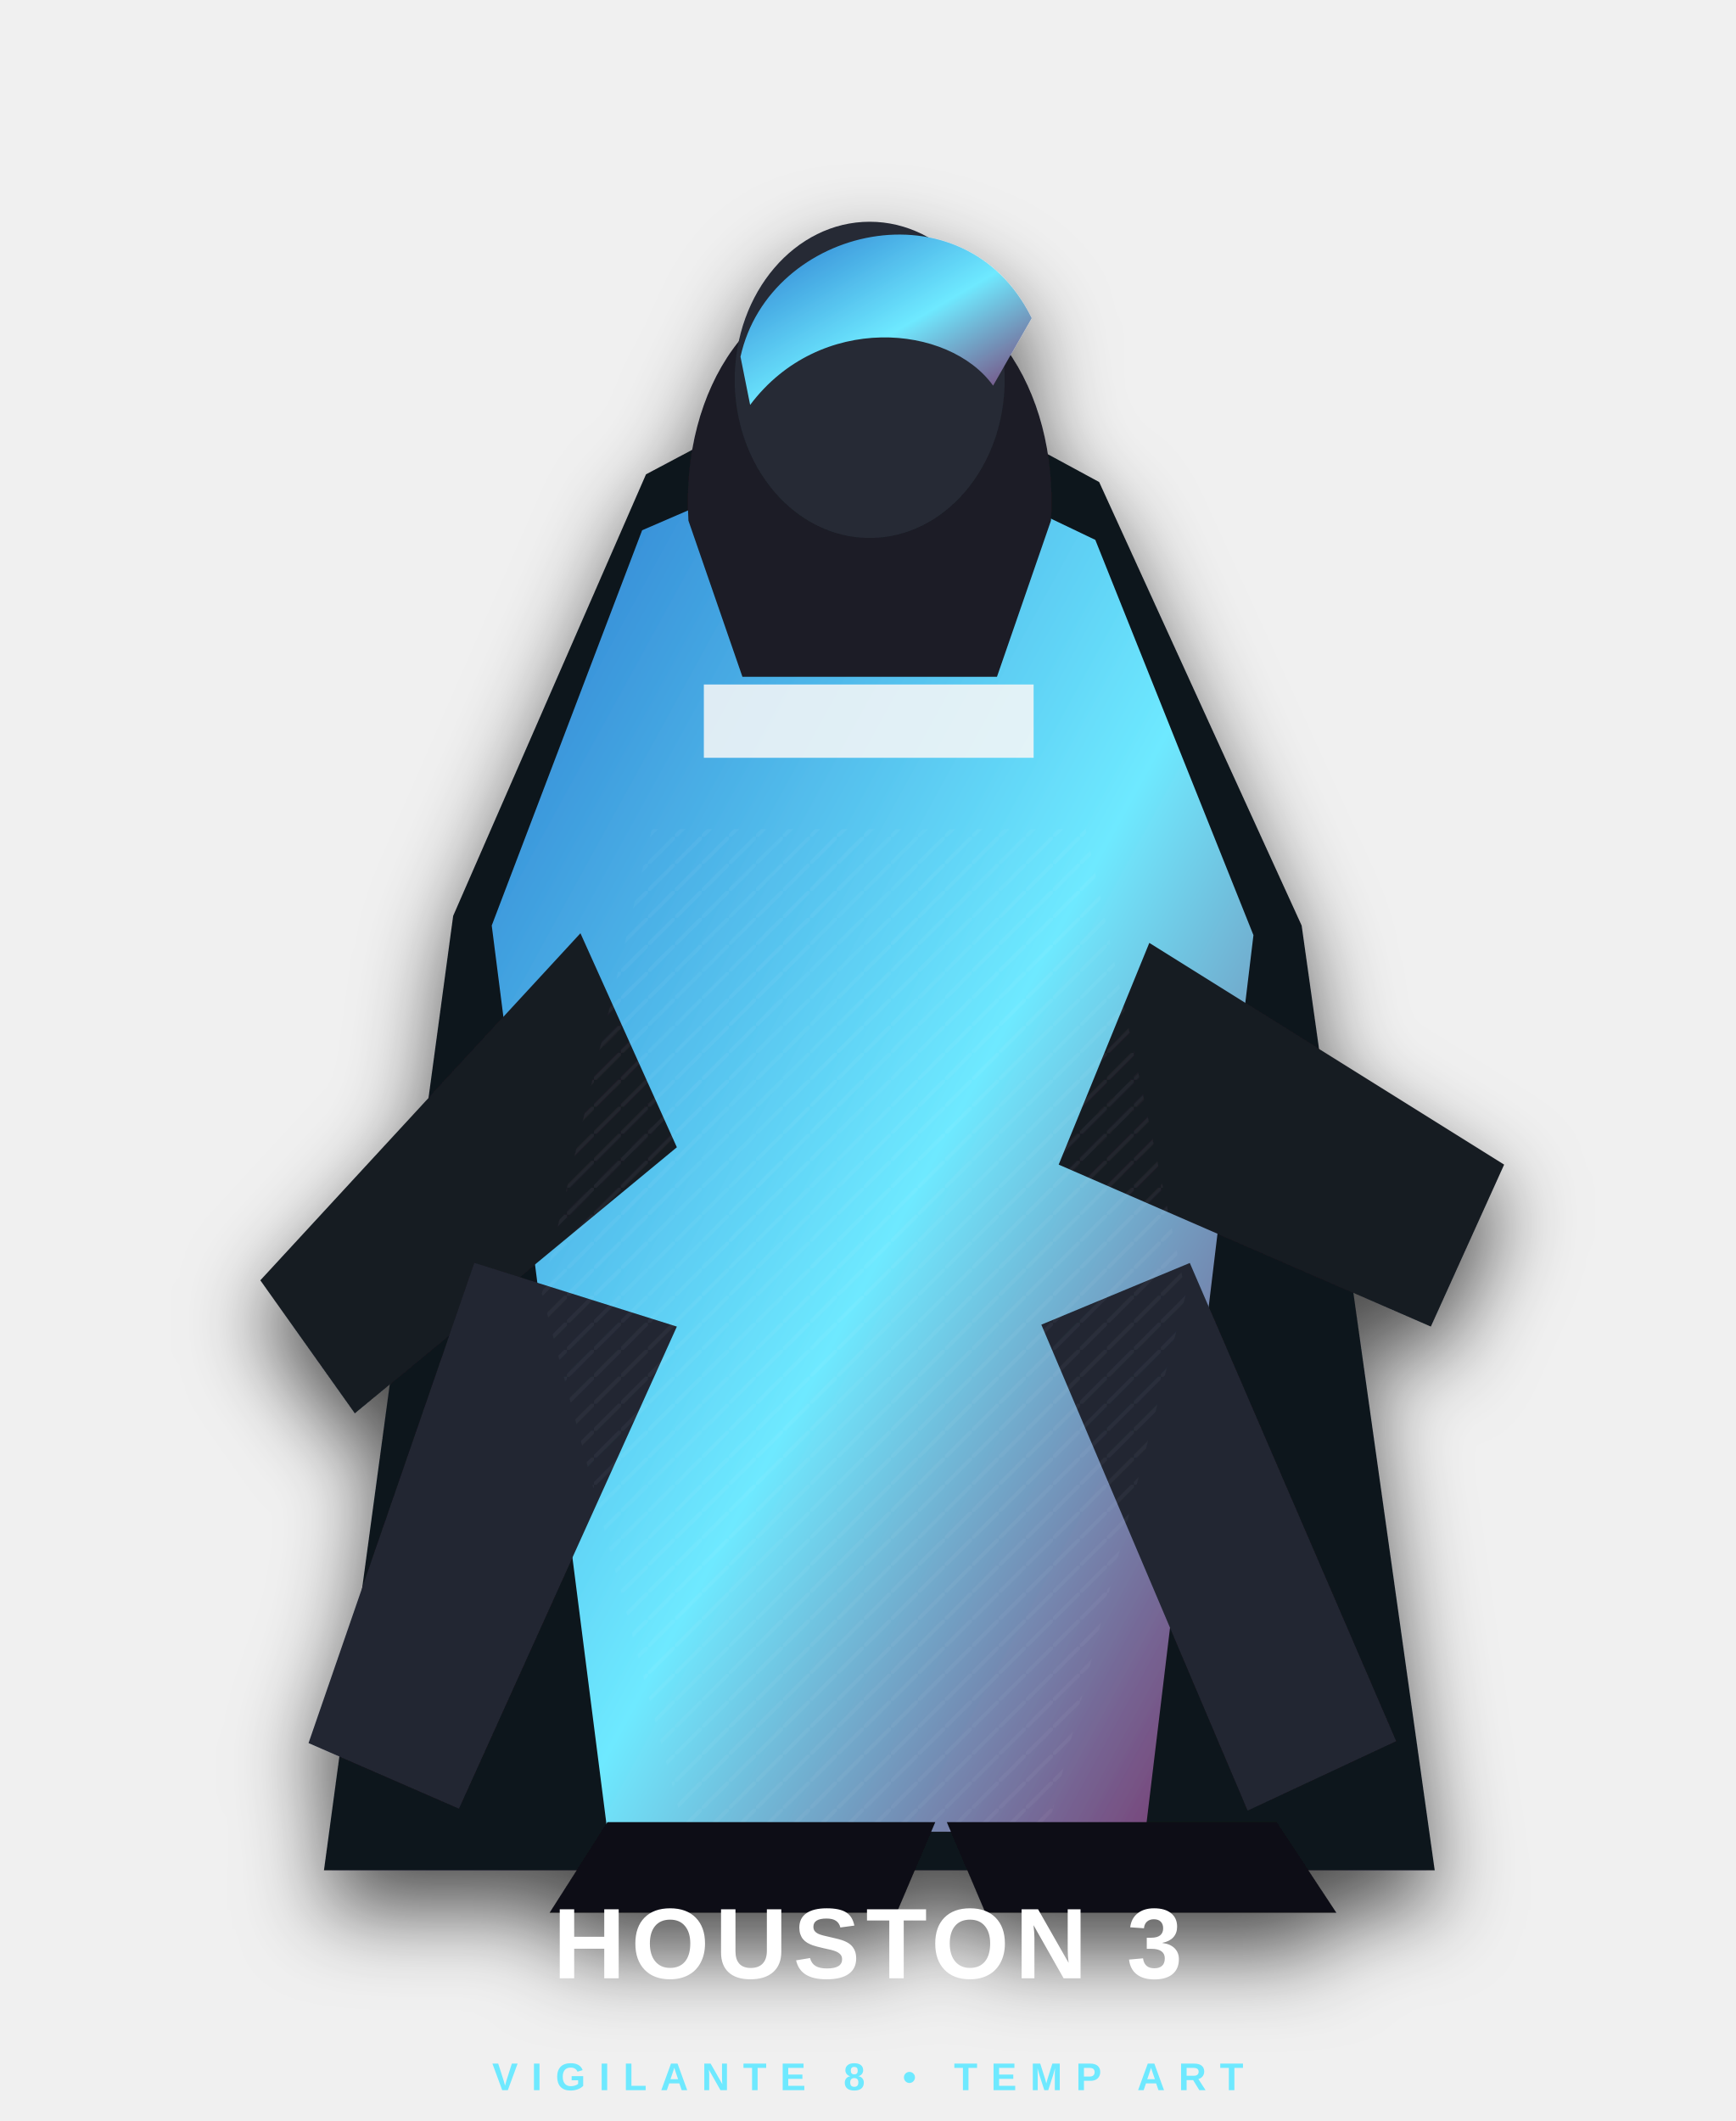
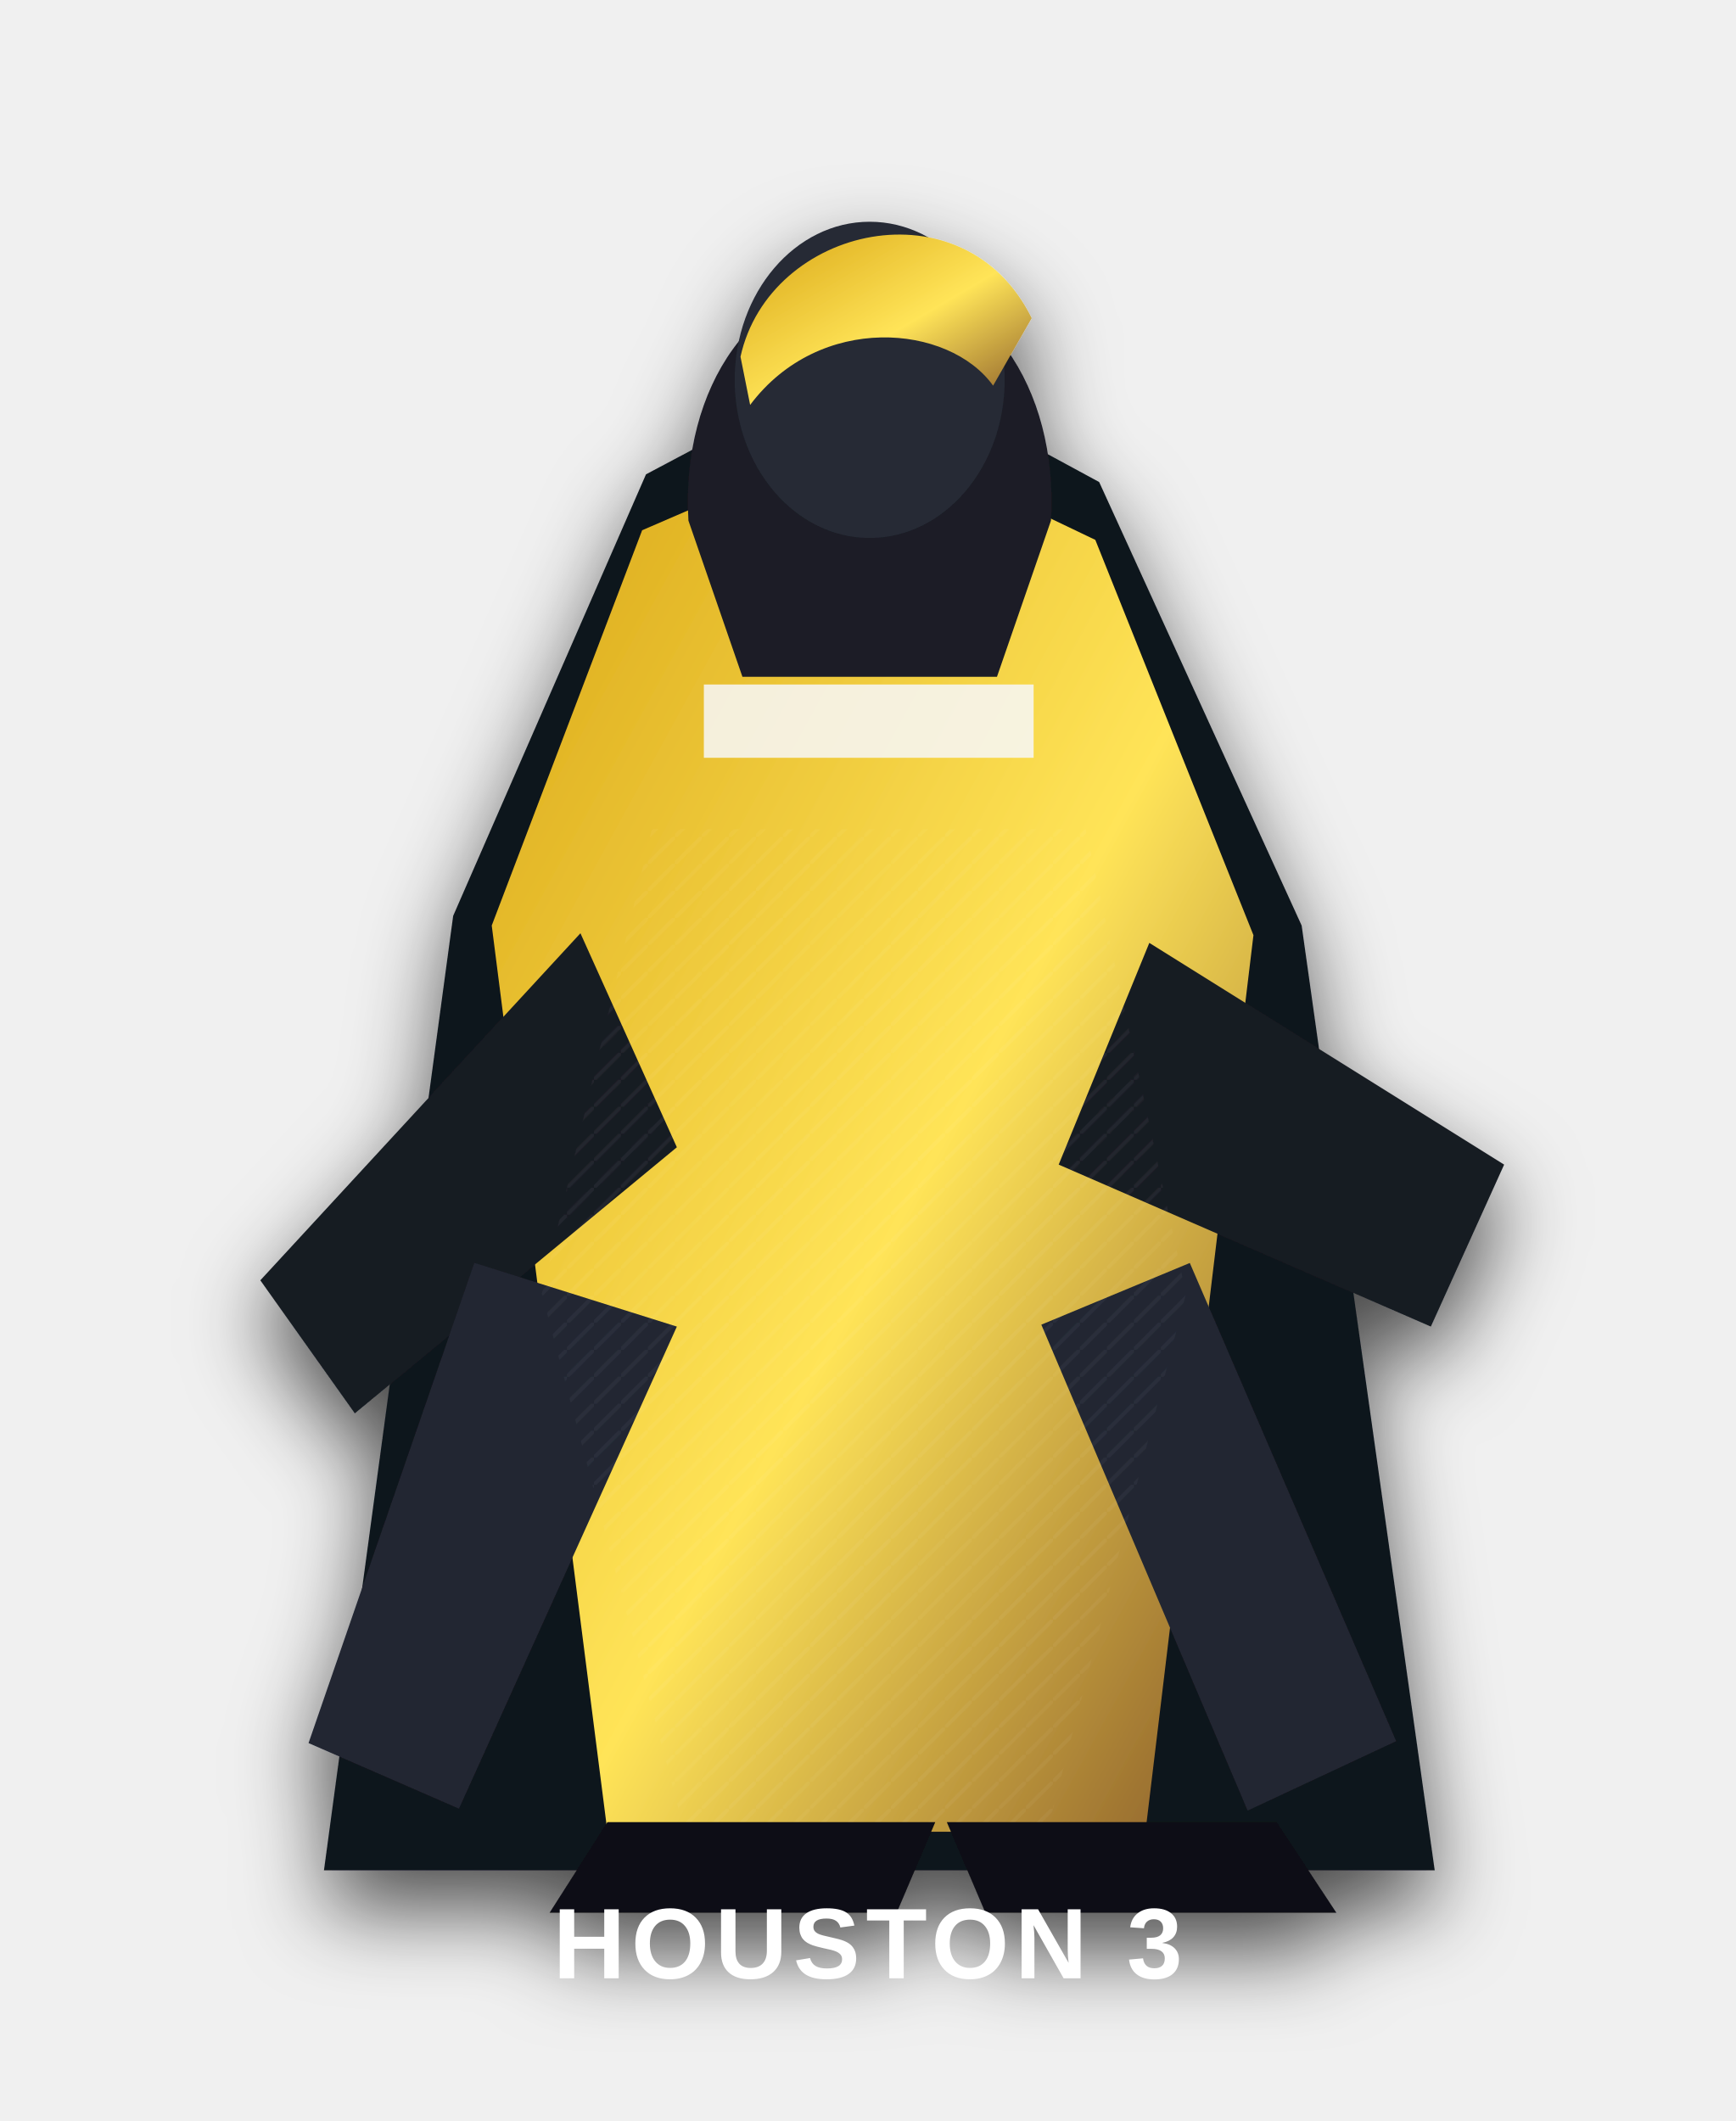
<svg xmlns="http://www.w3.org/2000/svg" viewBox="0 0 900 1100">
  <defs>
    <linearGradient id="g" x1="0" y1="0" x2="1" y2="1">
-       <stop stop-color="#2878ce" />
-       <stop offset=".55" stop-color="#6ee9ff" />
-       <stop offset="1" stop-color="#792c65" />
+       <stop stop-color="#d8a514" />
+       <stop offset=".55" stop-color="#ffe458" />
+       <stop offset="1" stop-color="#885a28" />
    </linearGradient>
    <filter id="shadow" x="-30%" y="-30%" width="160%" height="160%">
      <feDropShadow dx="0" dy="20" stdDeviation="22" flood-color="#000" flood-opacity=".68" />
    </filter>
    <pattern id="scan" width="14" height="14" patternUnits="userSpaceOnUse">
      <path d="M0 14L14 0" stroke="#fff" stroke-opacity=".09" stroke-width="2" />
    </pattern>
  </defs>
  <g filter="url(#shadow)">
    <path d="M168 970L235 475 335 246 450 185 570 250 675 480 744 970Z" fill="#11141b" />
    <path d="M255 480L333 275 451 224 568 280 650 485 594 950H315Z" fill="url(#g)" />
    <path d="M357 270c-4-69 34-126 94-126s98 57 94 126l-28 81H385Z" fill="#1b1e26" />
    <ellipse cx="451" cy="197" rx="70" ry="82" fill="#262a35" />
    <path d="M384 185c15-68 116-91 151-20l-20 35c-23-32-90-38-126 10Z" fill="url(#g)" />
    <path d="M301 484L135 664 184 733 351 595Z" fill="#191c24" />
    <path d="M596 489L780 604 742 688 549 604Z" fill="#191c24" />
    <path d="M246 655L160 904 238 938 351 688Z" fill="#222733" />
    <path d="M617 655L724 903 647 939 540 687Z" fill="#222733" />
    <path d="M365 355h171v38H365z" fill="#f7f7f7" opacity=".86" />
    <path d="M338 430h225l52 241-72 279H355l-74-279Z" fill="url(#scan)" opacity=".42" />
    <path d="M315 945h170l-20 47H285zM491 945h171l31 47H511z" fill="#0b0d12" />
  </g>
  <text x="450" y="1026" text-anchor="middle" fill="#fff" font-family="Arial Black,Arial" font-size="52" font-weight="900" letter-spacing="3">HOUSTON 3</text>
-   <text x="450" y="1084" text-anchor="middle" fill="#6ee9ff" font-family="Arial, sans-serif" font-size="20" font-weight="800" letter-spacing="7">VIGILANTE 8 • TEMP ART</text>
</svg>
